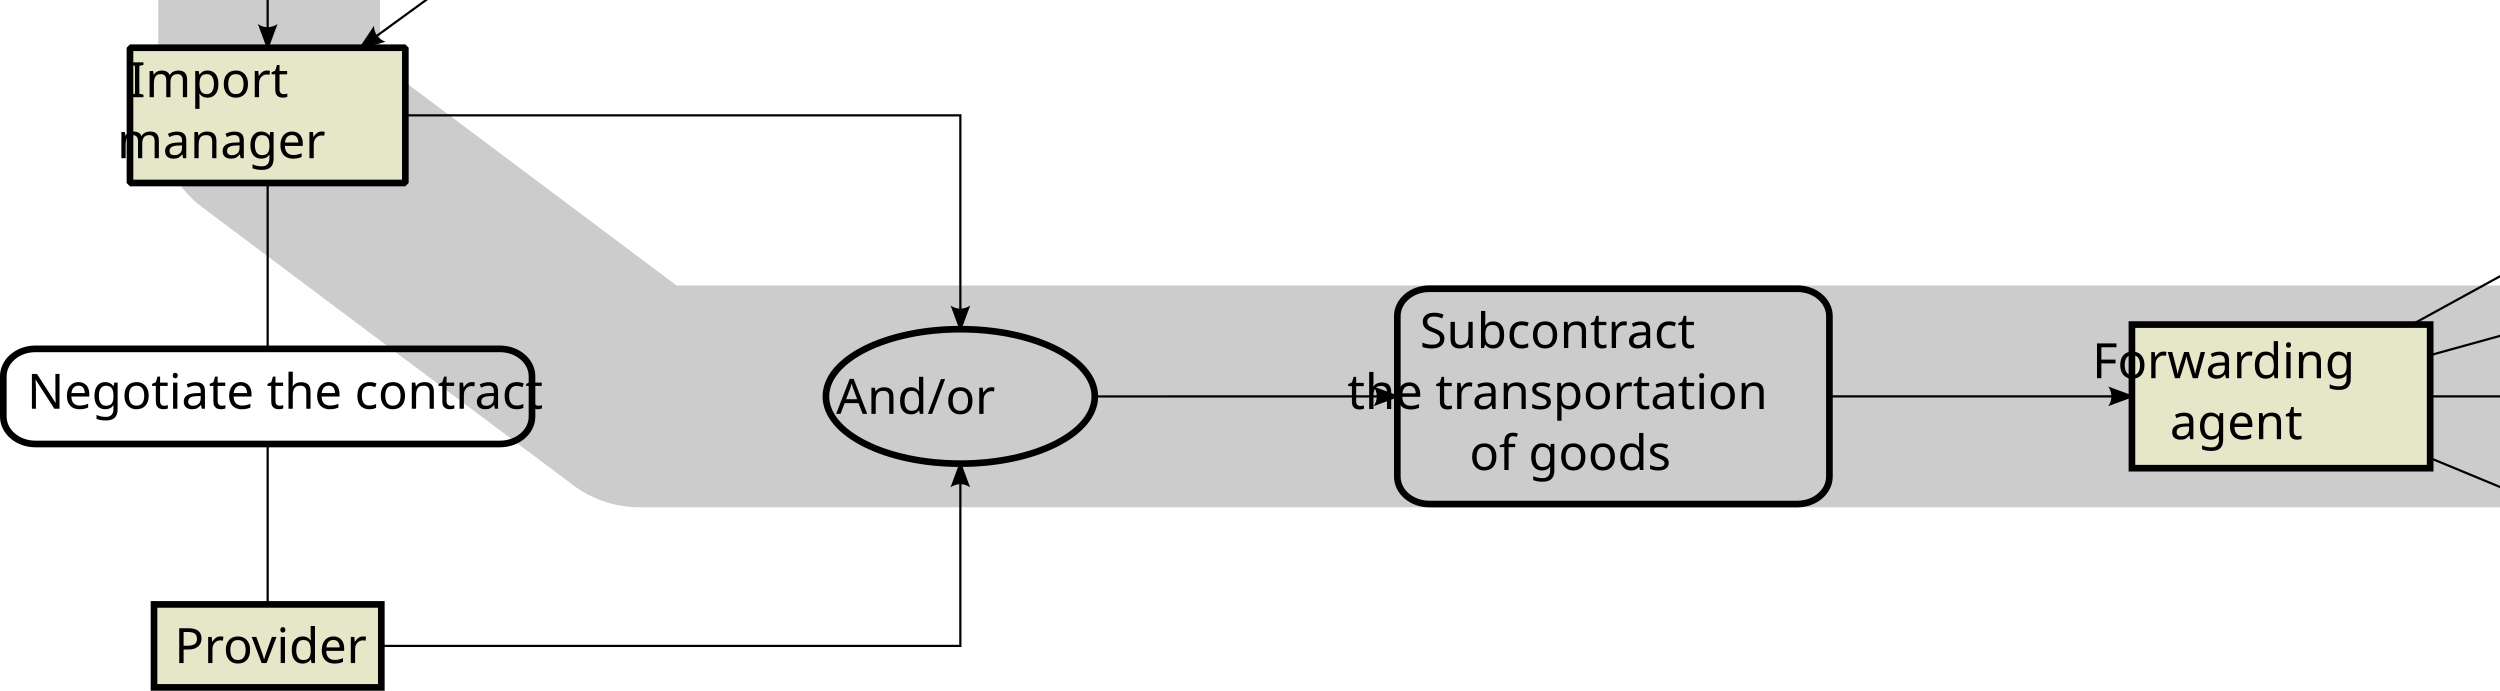
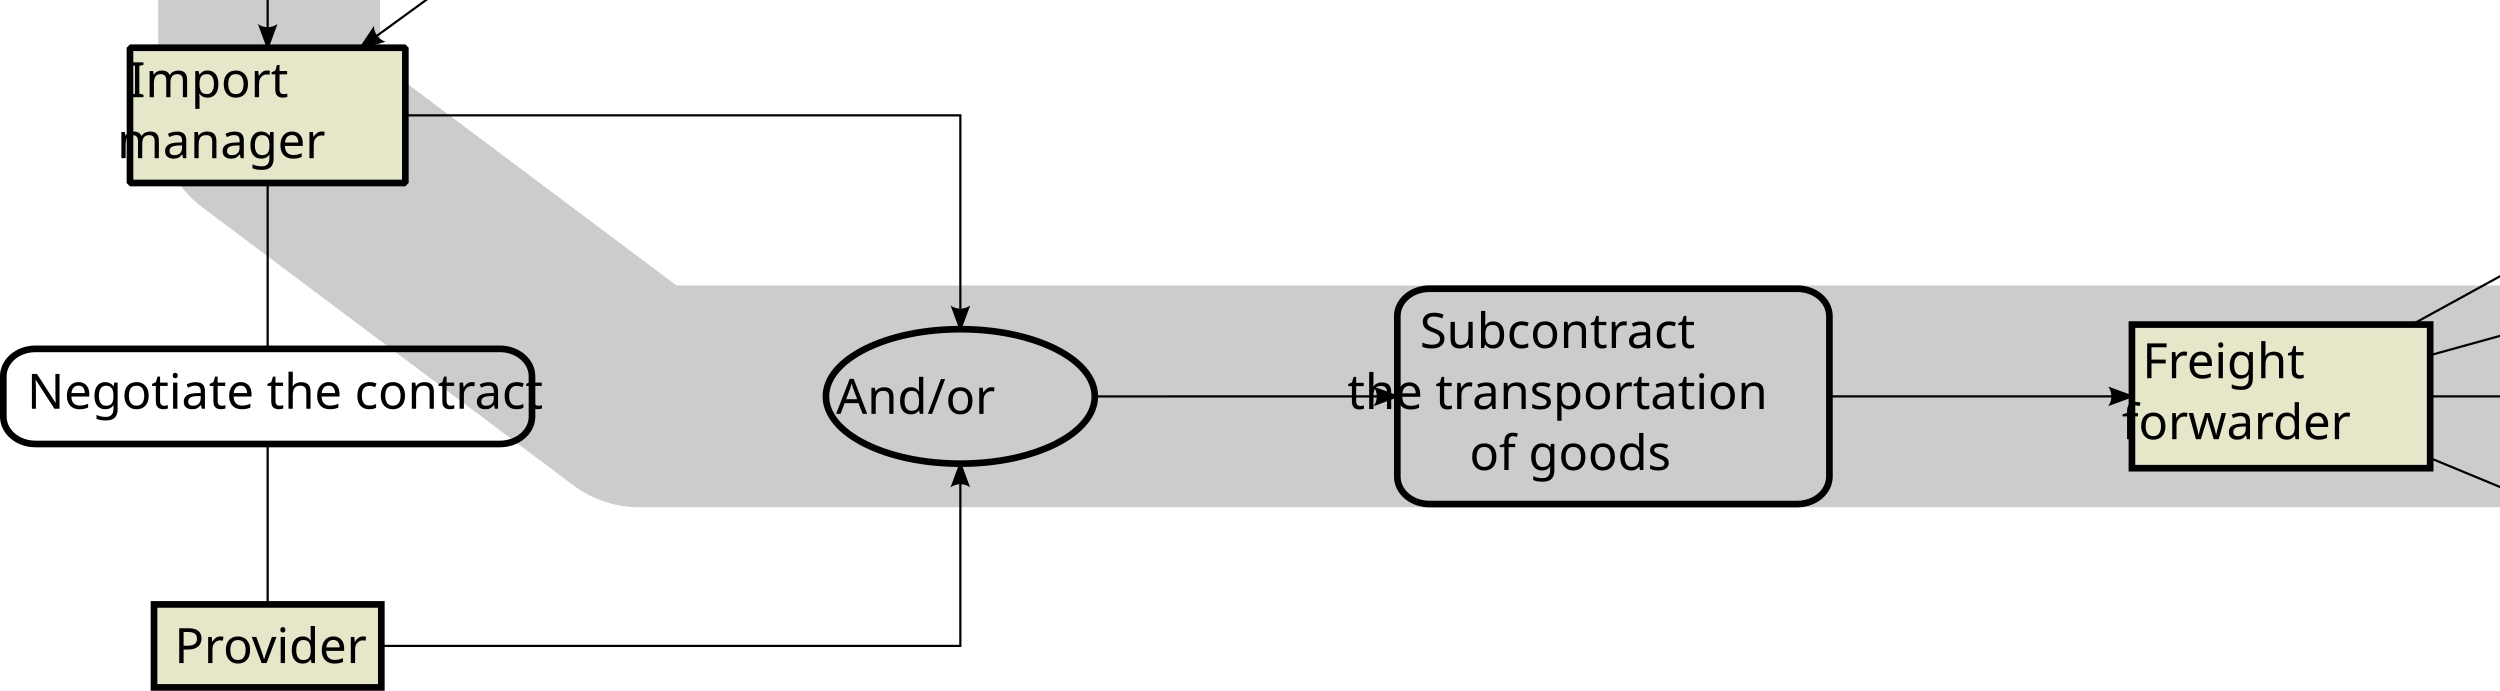
<svg xmlns="http://www.w3.org/2000/svg" width="1127.04" height="311.4" id="svg3654" version="1.1">
  <defs id="defs3656">
    <marker orient="auto" refY="0" refX="0" id="Arrow2Send" style="overflow:visible">
      <path id="path5340" style="fill-rule:evenodd;stroke-width:0.625;stroke-linejoin:round" d="M 8.719,4.034 -2.207,0.016 8.719,-4.002 c -1.745,2.372 -1.735,5.617 -6e-7,8.035 z" transform="matrix(-0.3,0,0,-0.3,0.69,0)" />
    </marker>
    <marker style="overflow:visible" id="Arrow2Sendd" refX="0" refY="0" orient="auto">
      <path transform="matrix(-0.3,0,0,-0.3,0.69,0)" d="M 8.719,4.034 -2.207,0.016 8.719,-4.002 c -1.745,2.372 -1.735,5.617 -6e-7,8.035 z" style="fill:#cccccc;fill-rule:evenodd;stroke:#cccccc;stroke-width:0.625;stroke-linejoin:round" id="path5667" />
    </marker>
    <marker style="overflow:visible" id="marker3295" refX="0" refY="0" orient="auto">
      <path transform="matrix(-1.1,0,0,-1.1,-1.1,0)" d="M 8.719,4.034 -2.207,0.016 8.719,-4.002 c -1.745,2.372 -1.735,5.617 -6e-7,8.035 z" style="fill-rule:evenodd;stroke-width:0.625;stroke-linejoin:round" id="path3297" />
    </marker>
    <marker style="overflow:visible" id="marker3288" refX="0" refY="0" orient="auto">
      <path transform="matrix(-1.1,0,0,-1.1,-1.1,0)" d="M 8.719,4.034 -2.207,0.016 8.719,-4.002 c -1.745,2.372 -1.735,5.617 -6e-7,8.035 z" style="fill-rule:evenodd;stroke-width:0.625;stroke-linejoin:round" id="path3290" />
    </marker>
    <marker style="overflow:visible" id="marker3292" refX="0" refY="0" orient="auto">
      <path transform="matrix(-1.1,0,0,-1.1,-1.1,0)" d="M 8.719,4.034 -2.207,0.016 8.719,-4.002 c -1.745,2.372 -1.735,5.617 -6e-7,8.035 z" style="fill-rule:evenodd;stroke-width:0.625;stroke-linejoin:round" id="path3294" />
    </marker>
    <marker style="overflow:visible" id="marker3296" refX="0" refY="0" orient="auto">
      <path transform="matrix(-1.1,0,0,-1.1,-1.1,0)" d="M 8.719,4.034 -2.207,0.016 8.719,-4.002 c -1.745,2.372 -1.735,5.617 -6e-7,8.035 z" style="fill-rule:evenodd;stroke-width:0.625;stroke-linejoin:round" id="path3298" />
    </marker>
    <marker style="overflow:visible" id="marker3300" refX="0" refY="0" orient="auto">
      <path transform="matrix(-1.1,0,0,-1.1,-1.1,0)" d="M 8.719,4.034 -2.207,0.016 8.719,-4.002 c -1.745,2.372 -1.735,5.617 -6e-7,8.035 z" style="fill-rule:evenodd;stroke-width:0.625;stroke-linejoin:round" id="path3302" />
    </marker>
    <marker style="overflow:visible" id="marker3304" refX="0" refY="0" orient="auto">
      <path transform="matrix(-1.1,0,0,-1.1,-1.1,0)" d="M 8.719,4.034 -2.207,0.016 8.719,-4.002 c -1.745,2.372 -1.735,5.617 -6e-7,8.035 z" style="fill-rule:evenodd;stroke-width:0.625;stroke-linejoin:round" id="path3306" />
    </marker>
    <marker style="overflow:visible" id="marker3308" refX="0" refY="0" orient="auto">
      <path transform="matrix(-1.1,0,0,-1.1,-1.1,0)" d="M 8.719,4.034 -2.207,0.016 8.719,-4.002 c -1.745,2.372 -1.735,5.617 -6e-7,8.035 z" style="fill-rule:evenodd;stroke-width:0.625;stroke-linejoin:round" id="path3310" />
    </marker>
    <marker style="overflow:visible" id="marker3312" refX="0" refY="0" orient="auto">
      <path transform="matrix(-1.1,0,0,-1.1,-1.1,0)" d="M 8.719,4.034 -2.207,0.016 8.719,-4.002 c -1.745,2.372 -1.735,5.617 -6e-7,8.035 z" style="fill-rule:evenodd;stroke-width:0.625;stroke-linejoin:round" id="path3314" />
    </marker>
    <marker style="overflow:visible" id="marker3316" refX="0" refY="0" orient="auto">
      <path transform="matrix(-1.1,0,0,-1.1,-1.1,0)" d="M 8.719,4.034 -2.207,0.016 8.719,-4.002 c -1.745,2.372 -1.735,5.617 -6e-7,8.035 z" style="fill-rule:evenodd;stroke-width:0.625;stroke-linejoin:round" id="path3318" />
    </marker>
    <marker style="overflow:visible" id="marker3320" refX="0" refY="0" orient="auto">
      <path transform="matrix(-1.1,0,0,-1.1,-1.1,0)" d="M 8.719,4.034 -2.207,0.016 8.719,-4.002 c -1.745,2.372 -1.735,5.617 -6e-7,8.035 z" style="fill-rule:evenodd;stroke-width:0.625;stroke-linejoin:round" id="path3322" />
    </marker>
    <marker style="overflow:visible" id="marker3324" refX="0" refY="0" orient="auto">
      <path transform="matrix(-1.1,0,0,-1.1,-1.1,0)" d="M 8.719,4.034 -2.207,0.016 8.719,-4.002 c -1.745,2.372 -1.735,5.617 -6e-7,8.035 z" style="fill-rule:evenodd;stroke-width:0.625;stroke-linejoin:round" id="path3326" />
    </marker>
    <marker style="overflow:visible" id="marker3328" refX="0" refY="0" orient="auto">
      <path transform="matrix(-1.1,0,0,-1.1,-1.1,0)" d="M 8.719,4.034 -2.207,0.016 8.719,-4.002 c -1.745,2.372 -1.735,5.617 -6e-7,8.035 z" style="fill-rule:evenodd;stroke-width:0.625;stroke-linejoin:round" id="path3330" />
    </marker>
    <marker style="overflow:visible" id="marker3332" refX="0" refY="0" orient="auto">
      <path transform="matrix(-1.1,0,0,-1.1,-1.1,0)" d="M 8.719,4.034 -2.207,0.016 8.719,-4.002 c -1.745,2.372 -1.735,5.617 -6e-7,8.035 z" style="fill-rule:evenodd;stroke-width:0.625;stroke-linejoin:round" id="path3334" />
    </marker>
    <marker style="overflow:visible" id="marker3336" refX="0" refY="0" orient="auto">
      <path transform="matrix(-1.1,0,0,-1.1,-1.1,0)" d="M 8.719,4.034 -2.207,0.016 8.719,-4.002 c -1.745,2.372 -1.735,5.617 -6e-7,8.035 z" style="fill-rule:evenodd;stroke-width:0.625;stroke-linejoin:round" id="path3338" />
    </marker>
    <marker style="overflow:visible" id="marker3340" refX="0" refY="0" orient="auto">
      <path transform="matrix(-1.1,0,0,-1.1,-1.1,0)" d="M 8.719,4.034 -2.207,0.016 8.719,-4.002 c -1.745,2.372 -1.735,5.617 -6e-7,8.035 z" style="fill-rule:evenodd;stroke-width:0.625;stroke-linejoin:round" id="path3342" />
    </marker>
    <marker style="overflow:visible" id="marker3344" refX="0" refY="0" orient="auto">
      <path transform="matrix(-1.1,0,0,-1.1,-1.1,0)" d="M 8.719,4.034 -2.207,0.016 8.719,-4.002 c -1.745,2.372 -1.735,5.617 -6e-7,8.035 z" style="fill-rule:evenodd;stroke-width:0.625;stroke-linejoin:round" id="path3346" />
    </marker>
    <marker style="overflow:visible" id="marker3348" refX="0" refY="0" orient="auto">
      <path transform="matrix(-1.1,0,0,-1.1,-1.1,0)" d="M 8.719,4.034 -2.207,0.016 8.719,-4.002 c -1.745,2.372 -1.735,5.617 -6e-7,8.035 z" style="fill-rule:evenodd;stroke-width:0.625;stroke-linejoin:round" id="path3350" />
    </marker>
    <marker style="overflow:visible" id="marker3352" refX="0" refY="0" orient="auto">
      <path transform="matrix(-1.1,0,0,-1.1,-1.1,0)" d="M 8.719,4.034 -2.207,0.016 8.719,-4.002 c -1.745,2.372 -1.735,5.617 -6e-7,8.035 z" style="fill-rule:evenodd;stroke-width:0.625;stroke-linejoin:round" id="path3354" />
    </marker>
    <marker style="overflow:visible" id="marker3356" refX="0" refY="0" orient="auto">
      <path transform="matrix(-1.1,0,0,-1.1,-1.1,0)" d="M 8.719,4.034 -2.207,0.016 8.719,-4.002 c -1.745,2.372 -1.735,5.617 -6e-7,8.035 z" style="fill-rule:evenodd;stroke-width:0.625;stroke-linejoin:round" id="path3358" />
    </marker>
    <marker style="overflow:visible" id="marker3360" refX="0" refY="0" orient="auto">
      <path transform="matrix(-1.1,0,0,-1.1,-1.1,0)" d="M 8.719,4.034 -2.207,0.016 8.719,-4.002 c -1.745,2.372 -1.735,5.617 -6e-7,8.035 z" style="fill-rule:evenodd;stroke-width:0.625;stroke-linejoin:round" id="path3362" />
    </marker>
    <marker style="overflow:visible" id="marker3364" refX="0" refY="0" orient="auto">
      <path transform="matrix(-1.1,0,0,-1.1,-1.1,0)" d="M 8.719,4.034 -2.207,0.016 8.719,-4.002 c -1.745,2.372 -1.735,5.617 -6e-7,8.035 z" style="fill-rule:evenodd;stroke-width:0.625;stroke-linejoin:round" id="path3366" />
    </marker>
    <marker style="overflow:visible" id="marker3368" refX="0" refY="0" orient="auto">
      <path transform="matrix(-1.1,0,0,-1.1,-1.1,0)" d="M 8.719,4.034 -2.207,0.016 8.719,-4.002 c -1.745,2.372 -1.735,5.617 -6e-7,8.035 z" style="fill-rule:evenodd;stroke-width:0.625;stroke-linejoin:round" id="path3370" />
    </marker>
    <marker style="overflow:visible" id="marker3372" refX="0" refY="0" orient="auto">
      <path transform="matrix(-1.1,0,0,-1.1,-1.1,0)" d="M 8.719,4.034 -2.207,0.016 8.719,-4.002 c -1.745,2.372 -1.735,5.617 -6e-7,8.035 z" style="fill-rule:evenodd;stroke-width:0.625;stroke-linejoin:round" id="path3374" />
    </marker>
    <marker style="overflow:visible" id="marker3376" refX="0" refY="0" orient="auto">
      <path transform="matrix(-1.1,0,0,-1.1,-1.1,0)" d="M 8.719,4.034 -2.207,0.016 8.719,-4.002 c -1.745,2.372 -1.735,5.617 -6e-7,8.035 z" style="fill-rule:evenodd;stroke-width:0.625;stroke-linejoin:round" id="path3378" />
    </marker>
    <marker style="overflow:visible" id="marker3380" refX="0" refY="0" orient="auto">
      <path transform="matrix(-1.1,0,0,-1.1,-1.1,0)" d="M 8.719,4.034 -2.207,0.016 8.719,-4.002 c -1.745,2.372 -1.735,5.617 -6e-7,8.035 z" style="fill-rule:evenodd;stroke-width:0.625;stroke-linejoin:round" id="path3382" />
    </marker>
    <marker style="overflow:visible" id="marker3384" refX="0" refY="0" orient="auto">
      <path transform="matrix(-1.1,0,0,-1.1,-1.1,0)" d="M 8.719,4.034 -2.207,0.016 8.719,-4.002 c -1.745,2.372 -1.735,5.617 -6e-7,8.035 z" style="fill-rule:evenodd;stroke-width:0.625;stroke-linejoin:round" id="path3386" />
    </marker>
    <marker style="overflow:visible" id="marker3388" refX="0" refY="0" orient="auto">
      <path transform="matrix(-1.1,0,0,-1.1,-1.1,0)" d="M 8.719,4.034 -2.207,0.016 8.719,-4.002 c -1.745,2.372 -1.735,5.617 -6e-7,8.035 z" style="fill-rule:evenodd;stroke-width:0.625;stroke-linejoin:round" id="path3390" />
    </marker>
    <marker style="overflow:visible" id="marker3392" refX="0" refY="0" orient="auto">
      <path transform="matrix(-1.1,0,0,-1.1,-1.1,0)" d="M 8.719,4.034 -2.207,0.016 8.719,-4.002 c -1.745,2.372 -1.735,5.617 -6e-7,8.035 z" style="fill-rule:evenodd;stroke-width:0.625;stroke-linejoin:round" id="path3394" />
    </marker>
    <marker style="overflow:visible" id="marker3396" refX="0" refY="0" orient="auto">
      <path transform="matrix(-1.1,0,0,-1.1,-1.1,0)" d="M 8.719,4.034 -2.207,0.016 8.719,-4.002 c -1.745,2.372 -1.735,5.617 -6e-7,8.035 z" style="fill-rule:evenodd;stroke-width:0.625;stroke-linejoin:round" id="path3398" />
    </marker>
    <marker style="overflow:visible" id="marker3400" refX="0" refY="0" orient="auto">
      <path transform="matrix(-1.1,0,0,-1.1,-1.1,0)" d="M 8.719,4.034 -2.207,0.016 8.719,-4.002 c -1.745,2.372 -1.735,5.617 -6e-7,8.035 z" style="fill-rule:evenodd;stroke-width:0.625;stroke-linejoin:round" id="path3402" />
    </marker>
    <marker style="overflow:visible" id="marker3404" refX="0" refY="0" orient="auto">
      <path transform="matrix(-1.1,0,0,-1.1,-1.1,0)" d="M 8.719,4.034 -2.207,0.016 8.719,-4.002 c -1.745,2.372 -1.735,5.617 -6e-7,8.035 z" style="fill-rule:evenodd;stroke-width:0.625;stroke-linejoin:round" id="path3406" />
    </marker>
    <marker style="overflow:visible" id="marker3408" refX="0" refY="0" orient="auto">
      <path transform="matrix(-1.1,0,0,-1.1,-1.1,0)" d="M 8.719,4.034 -2.207,0.016 8.719,-4.002 c -1.745,2.372 -1.735,5.617 -6e-7,8.035 z" style="fill-rule:evenodd;stroke-width:0.625;stroke-linejoin:round" id="path3410" />
    </marker>
    <marker style="overflow:visible" id="marker3412" refX="0" refY="0" orient="auto">
      <path transform="matrix(-1.1,0,0,-1.1,-1.1,0)" d="M 8.719,4.034 -2.207,0.016 8.719,-4.002 c -1.745,2.372 -1.735,5.617 -6e-7,8.035 z" style="fill-rule:evenodd;stroke-width:0.625;stroke-linejoin:round" id="path3414" />
    </marker>
    <marker style="overflow:visible" id="marker3416" refX="0" refY="0" orient="auto">
      <path transform="matrix(-1.1,0,0,-1.1,-1.1,0)" d="M 8.719,4.034 -2.207,0.016 8.719,-4.002 c -1.745,2.372 -1.735,5.617 -6e-7,8.035 z" style="fill-rule:evenodd;stroke-width:0.625;stroke-linejoin:round" id="path3418" />
    </marker>
    <marker style="overflow:visible" id="marker3420" refX="0" refY="0" orient="auto">
      <path transform="matrix(-1.1,0,0,-1.1,-1.1,0)" d="M 8.719,4.034 -2.207,0.016 8.719,-4.002 c -1.745,2.372 -1.735,5.617 -6e-7,8.035 z" style="fill-rule:evenodd;stroke-width:0.625;stroke-linejoin:round" id="path3422" />
    </marker>
  </defs>
  <g id="layer1" transform="translate(204.6834,-652.319)">
    <path id="path5040" d="m -83.352,338.989 0,366.893 167,125.131 1080,0 157,-125.131 0,-369.143 -157,-122.775 -958.293,0" style="fill:none;stroke:#cccccc;stroke-width:100;stroke-linecap:round;stroke-linejoin:round;stroke-miterlimit:4;stroke-opacity:1;stroke-dasharray:none;marker-end:url(#Arrow2Sendd)" />
    <a style="stroke:#000000;stroke-width:2;stroke-linecap:round;stroke-linejoin:miter;stroke-miterlimit:4;stroke-opacity:1;stroke-dasharray:none" transform="translate(7.014722,518.6632)" id="a3050">
      </a>
    <g transform="translate(232.9853,47.13131)" id="g4409">
      <rect style="fill:#e6e6c8;fill-opacity:1;stroke:#000000;stroke-width:3;stroke-miterlimit:3.871;stroke-opacity:1;stroke-dasharray:none" id="rect2996" width="134.451" height="64.751" x="523.437" y="751.508" />
      <text xml:space="preserve" style="font-size:22px;font-style:normal;font-weight:normal;text-align:center;line-height:125%;letter-spacing:0px;word-spacing:0px;text-anchor:middle;fill:#000000;fill-opacity:1;stroke:none;font-family:sans-serif;" x="590.501" y="775.692" id="text3975">
-         <tspan x="590.501" y="775.692" id="tspan3979">Forwarding</tspan>
-         <tspan x="590.501" y="803.192" id="tspan3390">agent</tspan>
+         <tspan x="590.501" y="775.692" id="tspan3979">Freight</tspan>
+         <tspan x="590.501" y="803.192" id="tspan3390">forwarder</tspan>
      </text>
    </g>
    <g transform="translate(-284.1208,444.0004)" id="g3848">
      <rect style="fill:#e6e6c8;fill-opacity:1;stroke:#000000;stroke-width:3;stroke-miterlimit:3.871;stroke-opacity:1;stroke-dasharray:none" id="rect3000" width="102.473" height="37.419" x="148.865" y="480.796" />
      <text xml:space="preserve" style="font-size:22px;font-style:normal;font-weight:normal;line-height:125%;letter-spacing:0px;word-spacing:0px;fill:#000000;fill-opacity:1;stroke:none;font-family:sans-serif;" x="158.099" y="507.251" id="text3844">
        <tspan id="tspan3846" x="158.099" y="507.251">Provider</tspan>
      </text>
    </g>
    <g transform="translate(137.4825,481.4982)" id="g4111">
      <rect style="fill:#e6e6c8;fill-opacity:1;stroke:#000000;stroke-width:3;stroke-linecap:butt;stroke-linejoin:bevel;stroke-miterlimit:3.871;stroke-opacity:1;stroke-dasharray:none;stroke-dashoffset:0" id="rect3156" width="104.688" height="48.438" x="1435.06" y="447.415" />
      <text xml:space="preserve" style="font-size:22px;font-style:normal;font-variant:normal;font-weight:normal;font-stretch:normal;text-align:center;line-height:125%;letter-spacing:0px;word-spacing:0px;writing-mode:lr-tb;text-anchor:middle;fill:#000000;fill-opacity:1;stroke:none;font-family:sans-serif;;-inkscape-font-specification:Sans" x="1487.28" y="479.508" id="text3152">
        <tspan id="tspan3154" x="1487.28" y="479.508">Customs</tspan>
      </text>
    </g>
    <g transform="translate(325.2475,439.6904)" id="g3902">
      <rect style="fill:#e6e6c8;fill-opacity:1;stroke:#000000;stroke-width:3;stroke-linecap:butt;stroke-linejoin:bevel;stroke-miterlimit:3.871;stroke-opacity:1;stroke-dasharray:none;stroke-dashoffset:0" id="rect3888" width="124.139" height="60.983" x="-471.336" y="234.139" />
      <text xml:space="preserve" style="font-size:22px;font-style:normal;font-variant:normal;font-weight:normal;font-stretch:normal;text-align:center;line-height:125%;letter-spacing:0px;word-spacing:0px;writing-mode:lr-tb;text-anchor:middle;fill:#000000;fill-opacity:1;stroke:none;font-family:sans-serif;;-inkscape-font-specification:Sans" x="-410.132" y="256.439" id="text3890">
        <tspan id="tspan4609" x="-410.132" y="256.439">Import</tspan>
        <tspan id="tspan3350" x="-410.132" y="283.939">manager</tspan>
      </text>
    </g>
    <g transform="translate(4.443326,307.1347)" id="g3122">
      <rect style="fill:none;stroke:#000000;stroke-width:3;stroke-linecap:butt;stroke-linejoin:bevel;stroke-miterlimit:3.871;stroke-opacity:1;stroke-dasharray:none;stroke-dashoffset:0" id="rect3112" width="194.793" height="97.071" x="420.806" y="475.344" rx="14.448" ry="12.363" />
      <text xml:space="preserve" style="font-size:22px;font-style:normal;font-variant:normal;font-weight:normal;font-stretch:normal;text-align:center;line-height:125%;letter-spacing:0px;word-spacing:0px;writing-mode:lr-tb;text-anchor:middle;fill:#000000;fill-opacity:1;stroke:none;font-family:sans-serif;;-inkscape-font-specification:Sans" x="518.772" y="502.073" id="text3114">
        <tspan id="tspan3388" x="518.772" y="502.073">Subcontract</tspan>
        <tspan id="tspan3386" x="518.772" y="529.573">the transportation</tspan>
        <tspan x="518.772" y="557.073" id="tspan4313">of goods</tspan>
      </text>
    </g>
    <g transform="translate(1053.237,214.4182)" id="g3167">
      <rect style="fill:#e6e6c8;fill-opacity:1;stroke:#000000;stroke-width:3;stroke-linecap:butt;stroke-linejoin:bevel;stroke-miterlimit:3.871;stroke-opacity:1;stroke-dasharray:none;stroke-dashoffset:0" id="rect3129" width="123.239" height="44.447" x="188.974" y="157.585" rx="0" ry="0" />
      <text xml:space="preserve" style="font-size:22px;font-style:normal;font-variant:normal;font-weight:normal;font-stretch:normal;text-align:center;line-height:125%;letter-spacing:0px;word-spacing:0px;writing-mode:lr-tb;text-anchor:middle;fill:#000000;fill-opacity:1;stroke:none;font-family:sans-serif;;-inkscape-font-specification:Sans" x="249.959" y="185.631" id="text3131">
        <tspan id="tspan3133" x="249.959" y="185.631">Shipowner</tspan>
      </text>
    </g>
    <g transform="translate(586.9321,441.791)" id="g3421">
      <rect style="fill:#e6e6c8;fill-opacity:1;stroke:#000000;stroke-width:3;stroke-linecap:butt;stroke-linejoin:bevel;stroke-miterlimit:3.871;stroke-opacity:1;stroke-dasharray:none;stroke-dashoffset:0" id="rect3234" width="155.968" height="70.307" x="633.547" y="-429.429" />
      <text xml:space="preserve" style="font-size:22px;font-style:normal;font-variant:normal;font-weight:normal;font-stretch:normal;text-align:center;line-height:125%;letter-spacing:0px;word-spacing:0px;writing-mode:lr-tb;text-anchor:middle;fill:#000000;fill-opacity:1;stroke:none;font-family:sans-serif;;-inkscape-font-specification:Sans" x="711.59" y="-402.337" id="text3135">
        <tspan id="tspan3415" x="711.59" y="-402.337">Terminal</tspan>
        <tspan id="tspan3506" x="711.59" y="-374.837">operators</tspan>
      </text>
    </g>
    <g transform="translate(338.918,-210.0866)" id="g3276">
      <rect style="fill:#e6e6c8;fill-opacity:1;stroke:#000000;stroke-width:3;stroke-linecap:butt;stroke-linejoin:bevel;stroke-miterlimit:3.871;stroke-opacity:1;stroke-dasharray:none;stroke-dashoffset:0" id="rect3274" width="226.294" height="78.569" x="1136.456" y="371.862" />
      <text xml:space="preserve" style="font-size:22px;font-style:normal;font-variant:normal;font-weight:normal;font-stretch:normal;text-align:center;line-height:125%;letter-spacing:0px;word-spacing:0px;writing-mode:lr-tb;text-anchor:middle;fill:#000000;fill-opacity:1;stroke:none;font-family:sans-serif;;-inkscape-font-specification:Sans" x="1249.217" y="405.141" id="text3139">
        <tspan id="tspan3285" x="1249.217" y="405.141">Person in charge</tspan>
        <tspan id="tspan3495" x="1249.217" y="432.641">of thterminal</tspan>
      </text>
    </g>
    <g transform="translate(326.5503,280.5968)" id="g3190">
      <rect style="fill:#e6e6c8;fill-opacity:1;stroke:#000000;stroke-width:3;stroke-linecap:butt;stroke-linejoin:bevel;stroke-miterlimit:3.871;stroke-opacity:1;stroke-dasharray:none;stroke-dashoffset:0" id="rect3281" width="172.736" height="70.711" x="-181.524" y="34.306" />
      <text xml:space="preserve" style="font-size:22px;font-style:normal;font-variant:normal;font-weight:normal;font-stretch:normal;text-align:center;line-height:125%;letter-spacing:0px;word-spacing:0px;writing-mode:lr-tb;text-anchor:middle;fill:#000000;fill-opacity:1;stroke:none;font-family:sans-serif;;-inkscape-font-specification:Sans" x="-95.538" y="61.599" id="text3172">
        <tspan id="tspan3184" x="-95.538" y="61.599">Logistics</tspan>
        <tspan id="tspan3332" x="-95.538" y="89.099">provider</tspan>
      </text>
    </g>
    <g transform="translate(375.6289,337.5217)" id="g3217">
      <rect style="fill:#e6e6c8;fill-opacity:1;stroke:#000000;stroke-width:3;stroke-miterlimit:3.871;stroke-opacity:1;stroke-dasharray:none" id="rect2982" width="251.393" height="76.523" x="-585.345" y="-162.379" />
      <text xml:space="preserve" style="font-size:22px;font-style:normal;font-variant:normal;font-weight:normal;font-stretch:normal;text-align:center;line-height:125%;letter-spacing:0px;word-spacing:0px;writing-mode:lr-tb;text-anchor:middle;fill:#000000;fill-opacity:1;stroke:none;font-family:sans-serif;;-inkscape-font-specification:Sans" x="-460.497" y="-133.067" id="text3795">
        <tspan id="tspan3797" x="-457.446" y="-133.067" style="font-size:22px;font-style:normal;font-variant:normal;font-weight:normal;font-stretch:normal;text-align:center;line-height:125%;writing-mode:lr-tb;text-anchor:middle;font-family:sans-serif;;-inkscape-font-specification:Sans">Person in charge of the </tspan>
        <tspan id="tspan7113" x="-460.497" y="-105.567" style="font-size:22px;font-style:normal;font-variant:normal;font-weight:normal;font-stretch:normal;text-align:center;line-height:125%;writing-mode:lr-tb;text-anchor:middle;font-family:sans-serif;;-inkscape-font-specification:Sans">shop or the factory</tspan>
      </text>
    </g>
    <g transform="translate(415.4728,431.1873)" id="g4112">
      <rect style="fill:none;stroke:#000000;stroke-width:3;stroke-linecap:round;stroke-linejoin:miter;stroke-miterlimit:3.871;stroke-opacity:1;stroke-dasharray:none" id="rect3903" width="238.34" height="42.876" x="-618.662" y="378.407" rx="14.448" ry="12.363" />
      <text xml:space="preserve" style="font-size:22px;font-style:normal;font-weight:normal;line-height:125%;letter-spacing:0px;word-spacing:0px;fill:#000000;fill-opacity:1;stroke:none;font-family:sans-serif;" x="-607.913" y="405.404" id="text3893">
        <tspan id="tspan3245" x="-607.913" y="405.404">Negotiate the contract</tspan>
      </text>
    </g>
    <g transform="translate(201.658,324.011)" id="g4130">
      <rect style="fill:#e6e6c8;fill-opacity:1;stroke:#000000;stroke-width:3;stroke-linecap:butt;stroke-linejoin:bevel;stroke-miterlimit:3.871;stroke-opacity:1;stroke-dasharray:none;stroke-dashoffset:0" id="rect3256" width="107.503" height="43.447" x="1127.699" y="607.398" />
      <text xml:space="preserve" style="font-size:22px;font-style:normal;font-variant:normal;font-weight:normal;font-stretch:normal;text-align:center;line-height:125%;letter-spacing:0px;word-spacing:0px;writing-mode:lr-tb;text-anchor:middle;fill:#000000;fill-opacity:1;stroke:none;font-family:sans-serif;;-inkscape-font-specification:Sans" x="1180.849" y="636.866" id="text3252">
        <tspan id="tspan3254" x="1180.849" y="636.866">Insurers</tspan>
      </text>
    </g>
    <path id="path3172" d="m -84.019,734.812 0,74.782" style="fill:none;stroke:#000000;stroke-width:1px;stroke-linecap:butt;stroke-linejoin:miter;stroke-opacity:1" />
    <path id="path3174" d="m -84.019,852.47 -10e-7,72.326" style="fill:none;stroke:#000000;stroke-width:1px;stroke-linecap:butt;stroke-linejoin:miter;stroke-opacity:1" />
    <g transform="translate(-213.4656,417.9954)" id="g4137">
      <rect style="fill:none;stroke:#000000;stroke-width:3;stroke-miterlimit:3.871;stroke-opacity:1;stroke-dasharray:none" id="rect3215" width="268.643" height="65.286" x="1197.934" y="380.376" rx="14.448" ry="12.363" />
      <text xml:space="preserve" style="font-size:22px;font-style:normal;font-variant:normal;font-weight:normal;font-stretch:normal;text-align:center;line-height:125%;letter-spacing:0px;word-spacing:0px;writing-mode:lr-tb;text-anchor:middle;fill:#000000;fill-opacity:1;stroke:none;font-family:sans-serif;;-inkscape-font-specification:Sans" x="1331.61" y="407.149" id="text4129">
        <tspan x="1331.61" y="407.149" id="tspan4135">Transfers management of</tspan>
        <tspan id="tspan3399" x="1331.61" y="434.649">customs documents</tspan>
      </text>
    </g>
    <g transform="translate(101.5431,533.4257)" id="g4152">
      <rect style="fill:#e6e6c8;fill-opacity:1;stroke:#000000;stroke-width:3;stroke-linecap:butt;stroke-linejoin:bevel;stroke-miterlimit:3.871;stroke-opacity:1;stroke-dasharray:none;stroke-dashoffset:1.5" id="rect4150" width="117.986" height="64.448" x="1222.572" y="265.383" rx="0" ry="0" />
      <text xml:space="preserve" style="font-size:22px;font-style:normal;font-variant:normal;font-weight:normal;font-stretch:normal;text-align:center;line-height:125%;letter-spacing:0px;word-spacing:0px;writing-mode:lr-tb;text-anchor:middle;fill:#000000;fill-opacity:1;stroke:none;font-family:sans-serif;;-inkscape-font-specification:Sans" x="1281.441" y="291.736" id="text4144">
        <tspan x="1281.441" y="291.736" id="tspan4148">Customs</tspan>
        <tspan id="tspan3403" x="1281.441" y="319.236">broker</tspan>
      </text>
    </g>
    <path id="path4158" d="m 890.873,831.015 93.594,0" style="fill:none;stroke:#000000;stroke-width:1px;stroke-linecap:butt;stroke-linejoin:miter;stroke-opacity:1;marker-end:url(#marker3295)" />
    <path id="path4160" d="m 1253.111,831.023 71.004,0.005" style="fill:none;stroke:#000000;stroke-width:1px;stroke-linecap:butt;stroke-linejoin:miter;stroke-opacity:1;marker-end:url(#marker3295)" />
    <g transform="translate(590.0213,-125.2945)" id="g3210">
      <rect style="fill:none;stroke:#000000;stroke-width:3;stroke-linecap:butt;stroke-linejoin:bevel;stroke-miterlimit:3.871;stroke-opacity:1;stroke-dasharray:none;stroke-dashoffset:1.5" id="rect3200" width="197" height="120.957" x="615.309" y="632.436" rx="14.448" ry="12.363" />
      <text xml:space="preserve" style="font-size:22px;font-style:normal;font-variant:normal;font-weight:normal;font-stretch:normal;text-align:center;line-height:125%;letter-spacing:0px;word-spacing:0px;writing-mode:lr-tb;text-anchor:middle;fill:#000000;fill-opacity:1;stroke:none;font-family:sans-serif;;-inkscape-font-specification:Sans" x="713.776" y="657.487" id="text3202">
        <tspan id="tspan3299" x="713.776" y="657.487">Subcontracts the</tspan>
        <tspan id="tspan3449" x="713.776" y="684.987">transportation of</tspan>
        <tspan id="tspan3451" x="713.776" y="712.487">goods from one</tspan>
        <tspan id="tspan3453" x="713.776" y="739.987">point to another</tspan>
      </text>
    </g>
    <path id="path3234" d="M 882.67,798.639 1206.652,620.925" style="fill:none;stroke:#000000;stroke-width:1px;stroke-linecap:butt;stroke-linejoin:miter;stroke-opacity:1;marker-end:url(#marker3295)" />
    <path id="path5241" d="m 1303.83,507.142 0,-90.692" style="fill:none;stroke:#000000;stroke-width:1px;stroke-linecap:butt;stroke-linejoin:miter;stroke-opacity:1;marker-end:url(#marker3295)" />
    <g transform="translate(125.1452,378.3993)" id="g6395">
      <path style="fill:none;stroke:#000000;stroke-width:3;stroke-linecap:butt;stroke-linejoin:bevel;stroke-miterlimit:3.871;stroke-opacity:1;stroke-dasharray:none;stroke-dashoffset:1.5" id="path6389" d="m 793.98,613.69 c 0,16.737 -27.136,30.305 -60.609,30.305 -33.474,0 -60.609,-13.568 -60.609,-30.305 0,-16.737 27.136,-30.305 60.609,-30.305 33.474,0 60.609,13.568 60.609,30.305 z" transform="translate(-630.2551,-161.0575)" />
      <text xml:space="preserve" style="font-size:22px;font-style:normal;font-variant:normal;font-weight:normal;font-stretch:normal;text-align:center;line-height:125%;letter-spacing:0px;word-spacing:0px;writing-mode:lr-tb;text-anchor:middle;fill:#000000;fill-opacity:1;stroke:none;font-family:sans-serif;;-inkscape-font-specification:Sans" x="102.992" y="460.507" id="text6391">
        <tspan id="tspan6393" x="102.992" y="460.507">And/or</tspan>
      </text>
    </g>
    <path id="path6400" d="m -21.95,704.321 250.211,0 0,96.407" style="fill:none;stroke:#000000;stroke-width:1px;stroke-linecap:butt;stroke-linejoin:miter;stroke-opacity:1;marker-end:url(#marker3295)" />
    <g transform="translate(366.3004,383.8461)" id="g4469">
      <rect style="fill:none;stroke:#000000;stroke-width:3;stroke-linecap:butt;stroke-linejoin:bevel;stroke-miterlimit:3.871;stroke-opacity:1;stroke-dasharray:none;stroke-dashoffset:1.5" id="rect7131" width="308.097" height="89.904" x="-604.368" y="44.361" rx="14.448" ry="12.363" />
      <text xml:space="preserve" style="font-size:22px;font-style:normal;font-variant:normal;font-weight:normal;font-stretch:normal;text-align:center;line-height:125%;letter-spacing:0px;word-spacing:0px;writing-mode:lr-tb;text-anchor:middle;fill:#000000;fill-opacity:1;stroke:none;font-family:sans-serif;;-inkscape-font-specification:Sans" x="-449.879" y="69.693" id="text7133">
        <tspan id="tspan3340" x="-449.879" y="69.693">Asks for the delivery of goods</tspan>
        <tspan id="tspan3344" x="-449.879" y="97.193">which are not in any</tspan>
        <tspan id="tspan3346" x="-449.879" y="124.693">warehouses</tspan>
      </text>
    </g>
    <path id="path7398" d="m -84.019,518.111 -2e-6,155.718" style="fill:none;stroke:#000000;stroke-width:1px;stroke-linecap:butt;stroke-linejoin:miter;stroke-opacity:1;marker-end:url(#marker3295);display:inline" />
    <g transform="translate(316.682,-455.9471)" id="g8517-6">
      <rect style="fill:none;stroke:#000000;stroke-width:3;stroke-linecap:butt;stroke-linejoin:bevel;stroke-miterlimit:3.871;stroke-opacity:1;stroke-dasharray:none;stroke-dashoffset:0" id="rect8511-4" width="113.137" height="50.508" x="115.541" y="499.688" rx="14.448" ry="12.363" />
      <text xml:space="preserve" style="font-size:22px;font-style:normal;font-variant:normal;font-weight:normal;font-stretch:normal;text-align:center;line-height:125%;letter-spacing:0px;word-spacing:0px;writing-mode:lr-tb;text-anchor:middle;fill:#000000;fill-opacity:1;stroke:none;font-family:sans-serif;;-inkscape-font-specification:Sans" x="172.158" y="532.687" id="text8513-7">
        <tspan id="tspan8515-2" x="172.158" y="532.687">delivers</tspan>
      </text>
    </g>
    <path id="path3230" d="m -84.019,251.666 0,176.542" style="fill:none;stroke:#000000;stroke-width:1px;stroke-linecap:butt;stroke-linejoin:miter;stroke-opacity:1;marker-end:url(#marker3295);display:inline" />
    <g transform="translate(617.7788,235.5297)" id="g3215">
      <rect style="fill:#e6e6c8;fill-opacity:1;stroke:#000000;stroke-width:3;stroke-linecap:butt;stroke-linejoin:bevel;stroke-miterlimit:3.871;stroke-opacity:1;stroke-dasharray:none;stroke-dashoffset:1.5" id="rect3213" width="144.25" height="64.347" x="796.578" y="123.666" />
      <text xml:space="preserve" style="font-size:22px;font-style:normal;font-variant:normal;font-weight:normal;font-stretch:normal;text-align:center;line-height:125%;letter-spacing:0px;word-spacing:0px;writing-mode:lr-tb;text-anchor:middle;fill:#000000;fill-opacity:1;stroke:none;font-family:sans-serif;;-inkscape-font-specification:Sans" x="868.37" y="147.649" id="text3206">
        <tspan x="868.37" y="147.649" id="tspan3211">Airline</tspan>
        <tspan id="tspan3438" x="868.37" y="175.149">company</tspan>
      </text>
    </g>
    <path id="path3222" d="m 1366.505,507.142 86.635,-83.599" style="fill:none;stroke:#000000;stroke-width:1px;stroke-linecap:butt;stroke-linejoin:miter;stroke-opacity:1;marker-end:url(#marker3295)" />
    <g transform="translate(495.2857,-51.44741)" id="g3259">
      <rect style="fill:none;stroke:#000000;stroke-width:3;stroke-linecap:butt;stroke-linejoin:bevel;stroke-miterlimit:3.871;stroke-opacity:1;stroke-dasharray:none;stroke-dashoffset:0" id="rect8511-7" width="247.654" height="97.764" x="-24.003" y="352.823" rx="14.448" ry="12.363" />
      <text xml:space="preserve" style="font-size:22px;font-style:normal;font-variant:normal;font-weight:normal;font-stretch:normal;text-align:center;line-height:125%;letter-spacing:0px;word-spacing:0px;writing-mode:lr-tb;text-anchor:middle;fill:#000000;fill-opacity:1;stroke:none;font-family:sans-serif;;-inkscape-font-specification:Sans" x="99.319" y="379.899" id="text8513-2">
        <tspan id="tspan3531" x="99.319" y="379.899">Carries the goods</tspan>
        <tspan x="99.319" y="407.399" id="tspan4302">to a warehouse</tspan>
        <tspan id="tspan3533" x="99.319" y="434.899">of the logistics provider</tspan>
      </text>
    </g>
    <path id="path4862" d="m 471.282,350.258 -153.52,0" style="fill:none;stroke:#000000;stroke-width:1px;stroke-linecap:butt;stroke-linejoin:miter;stroke-opacity:1;marker-end:url(#marker3295)" />
    <g transform="translate(427.6712,194.9811)" id="g3273">
      <rect style="fill:none;stroke:#000000;stroke-width:3;stroke-linecap:butt;stroke-linejoin:bevel;stroke-miterlimit:3.871;stroke-opacity:1;stroke-dasharray:none;stroke-dashoffset:0" id="rect8511-7-2" width="265.427" height="119.6" x="34.725" y="-40.67" rx="14.448" ry="12.363" />
      <text xml:space="preserve" style="font-size:22px;font-style:normal;font-variant:normal;font-weight:normal;font-stretch:normal;text-align:center;line-height:125%;letter-spacing:0px;word-spacing:0px;writing-mode:lr-tb;text-anchor:middle;fill:#000000;fill-opacity:1;stroke:none;font-family:sans-serif;;-inkscape-font-specification:Sans" x="167.455" y="-16.426" id="text8513-2-5">
        <tspan id="tspan3263" x="170.505" y="-16.426">Asks for the transportation </tspan>
        <tspan id="tspan3324" x="170.505" y="11.074">of goods between </tspan>
        <tspan id="tspan3328" x="167.455" y="38.574">warehouses</tspan>
        <tspan id="tspan3326" x="167.455" y="66.074">of the supply chain</tspan>
      </text>
    </g>
    <path id="path3282" d="M 317.762,317.929 462.614,263.707" style="fill:none;stroke:#000000;stroke-width:1px;stroke-linecap:butt;stroke-linejoin:miter;stroke-opacity:1;marker-end:url(#marker3295)" />
    <path id="path4480" d="M 432.307,83.235 41.677,181.715" style="fill:none;stroke:#000000;stroke-width:1px;stroke-linecap:butt;stroke-linejoin:miter;stroke-opacity:1;marker-end:url(#marker3295)" />
    <path id="path4938" d="m 41.677,213.404 63.953,0" style="fill:none;stroke:#000000;stroke-width:1px;stroke-linecap:butt;stroke-linejoin:miter;stroke-opacity:1;marker-end:url(#marker3295);display:inline" />
    <path id="path5168" d="m 231.394,258.356 -1e-5,56.547" style="fill:none;stroke:#000000;stroke-width:1px;stroke-linecap:butt;stroke-linejoin:miter;stroke-opacity:1;marker-end:url(#marker3295);display:inline" />
    <g transform="translate(687.9562,385.2603)" id="g4469-7">
      <rect style="fill:none;stroke:#000000;stroke-width:3;stroke-linecap:butt;stroke-linejoin:bevel;stroke-miterlimit:3.871;stroke-opacity:1;stroke-dasharray:none;stroke-dashoffset:1.5" id="rect7131-1" width="243.043" height="92.732" x="-576.084" y="41.533" rx="14.448" ry="12.363" />
      <text xml:space="preserve" style="font-size:22px;font-style:normal;font-variant:normal;font-weight:normal;font-stretch:normal;text-align:center;line-height:125%;letter-spacing:0px;word-spacing:0px;writing-mode:lr-tb;text-anchor:middle;fill:#000000;fill-opacity:1;stroke:none;font-family:sans-serif;;-inkscape-font-specification:Sans" x="-454.933" y="68.278" id="text7133-3">
        <tspan id="tspan5433" x="-454.933" y="68.278">Asks for the delivery of</tspan>
        <tspan id="tspan3419" x="-454.933" y="95.778">goods whose stocks</tspan>
        <tspan id="tspan3421" x="-454.933" y="123.278">are low</tspan>
      </text>
    </g>
    <path id="path5435" d="m 231.969,385.613 0.67,41.18" style="fill:none;stroke:#000000;stroke-width:1px;stroke-linecap:butt;stroke-linejoin:miter;stroke-opacity:1;marker-end:url(#marker3295)" />
    <path id="path5665" d="M 169.728,519.525 -42.15,673.829" style="fill:none;stroke:#000000;stroke-width:1px;stroke-linecap:butt;stroke-linejoin:miter;stroke-opacity:1;marker-end:url(#marker3295)" />
    <g transform="translate(681.7136,125.5052)" id="g4469-7-7">
      <rect style="fill:none;stroke:#000000;stroke-width:3;stroke-linecap:butt;stroke-linejoin:bevel;stroke-miterlimit:3.871;stroke-opacity:1;stroke-dasharray:none;stroke-dashoffset:1.5" id="rect7131-1-2" width="251.528" height="89.904" x="-576.084" y="42.947" rx="14.448" ry="12.363" />
      <text xml:space="preserve" style="font-size:22px;font-style:normal;font-variant:normal;font-weight:normal;font-stretch:normal;text-align:center;line-height:125%;letter-spacing:0px;word-spacing:0px;writing-mode:lr-tb;text-anchor:middle;fill:#000000;fill-opacity:1;stroke:none;font-family:sans-serif;;-inkscape-font-specification:Sans" x="-450.69" y="68.278" id="text7133-3-9">
        <tspan id="tspan5433-5" x="-450.69" y="68.278">Asks for the delivery of</tspan>
        <tspan id="tspan3306" x="-450.69" y="95.778">goods whose stocks</tspan>
        <tspan id="tspan3308" x="-450.69" y="123.278">are low</tspan>
      </text>
    </g>
    <path id="path3236" d="m -32.783,943.506 261.044,0 0,-82.169" style="fill:none;stroke:#000000;stroke-width:1px;stroke-linecap:butt;stroke-linejoin:miter;stroke-opacity:1;marker-end:url(#marker3295)" />
    <g transform="translate(348.8214,90.20331)" id="g3281">
      <rect style="fill:none;stroke:#000000;stroke-width:3;stroke-linecap:butt;stroke-linejoin:bevel;stroke-miterlimit:3.871;stroke-opacity:1;stroke-dasharray:none;stroke-dashoffset:0" id="rect3112-5" width="202.637" height="64.044" x="853.69" y="78.834" rx="14.448" ry="12.363" />
      <text xml:space="preserve" style="font-size:22px;font-style:normal;font-variant:normal;font-weight:normal;font-stretch:normal;text-align:center;line-height:125%;letter-spacing:0px;word-spacing:0px;writing-mode:lr-tb;text-anchor:middle;fill:#000000;fill-opacity:1;stroke:none;font-family:sans-serif;;-inkscape-font-specification:Sans" x="955.487" y="102.665" id="text3114-0">
        <tspan id="tspan3487" x="955.487" y="102.665">Allows the</tspan>
        <tspan id="tspan3491" x="955.487" y="130.165">docking</tspan>
      </text>
    </g>
    <g transform="translate(707.2726,66.89074)" id="g3321">
      <rect style="fill:none;stroke:#000000;stroke-width:3;stroke-linecap:butt;stroke-linejoin:bevel;stroke-miterlimit:3.871;stroke-opacity:1;stroke-dasharray:none;stroke-dashoffset:0" id="rect3112-1" width="219.465" height="143.77" x="771.516" y="480.845" rx="14.448" ry="12.363" />
      <text xml:space="preserve" style="font-size:22px;font-style:normal;font-variant:normal;font-weight:normal;font-stretch:normal;text-align:center;line-height:125%;letter-spacing:0px;word-spacing:0px;writing-mode:lr-tb;text-anchor:middle;fill:#000000;fill-opacity:1;stroke:none;font-family:sans-serif;;-inkscape-font-specification:Sans" x="880.819" y="505.609" id="text3114-5">
        <tspan id="tspan3313" x="880.819" y="505.609">Subcontracts</tspan>
        <tspan id="tspan3469" x="880.819" y="533.109">handlings and</tspan>
        <tspan id="tspan3475" x="883.87" y="560.609">stocking of </tspan>
        <tspan id="tspan3481" x="883.87" y="588.109">container(s) on </tspan>
        <tspan id="tspan3483" x="880.819" y="615.609">the terminal</tspan>
      </text>
    </g>
    <path id="path3329" d="M 890.873,812.435 1478.789,649.948" style="fill:none;stroke:#000000;stroke-width:1px;stroke-linecap:butt;stroke-linejoin:miter;stroke-opacity:1;marker-end:url(#marker3295)" />
    <path id="path4616" d="m 1588.521,547.735 0,-307.391" style="fill:none;stroke:#000000;stroke-width:1px;stroke-linecap:butt;stroke-linejoin:miter;stroke-opacity:1;marker-end:url(#marker3295)" />
    <path id="path5302" d="m 1303.83,233.081 0,138.922" style="fill:none;stroke:#000000;stroke-width:1px;stroke-linecap:butt;stroke-linejoin:miter;stroke-opacity:1;marker-end:url(#marker3295)" />
    <path id="path5762" d="m 1475.374,201.06 -70.226,0" style="fill:none;stroke:#000000;stroke-width:1px;stroke-linecap:butt;stroke-linejoin:miter;stroke-opacity:1;marker-end:url(#marker3295)" />
    <g transform="translate(603.6125,441.8239)" id="g3122-1">
      <rect style="fill:none;stroke:#000000;stroke-width:3;stroke-linecap:butt;stroke-linejoin:bevel;stroke-miterlimit:3.871;stroke-opacity:1;stroke-dasharray:none;stroke-dashoffset:0" id="rect3112-59" width="172.051" height="65.214" x="429.151" y="478.701" rx="14.448" ry="12.363" />
      <text xml:space="preserve" style="font-size:22px;font-style:normal;font-variant:normal;font-weight:normal;font-stretch:normal;text-align:center;line-height:125%;letter-spacing:0px;word-spacing:0px;writing-mode:lr-tb;text-anchor:middle;fill:#000000;fill-opacity:1;stroke:none;font-family:sans-serif;;-inkscape-font-specification:Sans" x="515.445" y="505.437" id="text3114-1">
        <tspan id="tspan3339" x="515.445" y="505.437">Selects an</tspan>
        <tspan id="tspan3411" x="515.445" y="532.937">insurance</tspan>
      </text>
    </g>
    <path id="path3341" d="m 1204.815,953.132 124.542,0" style="fill:none;stroke:#000000;stroke-width:1px;stroke-linecap:butt;stroke-linejoin:miter;stroke-opacity:1;marker-end:url(#marker3295)" />
    <g transform="translate(552.9321,486.4292)" id="g3435">
      <rect style="fill:none;stroke:#000000;stroke-width:3;stroke-linecap:butt;stroke-linejoin:bevel;stroke-miterlimit:3.871;stroke-opacity:1;stroke-dasharray:none;stroke-dashoffset:0" id="rect3112-59-3" width="218.193" height="65.214" x="962.778" y="311.996" rx="14.448" ry="12.363" />
      <text xml:space="preserve" style="font-size:22px;font-style:normal;font-variant:normal;font-weight:normal;font-stretch:normal;text-align:center;line-height:125%;letter-spacing:0px;word-spacing:0px;writing-mode:lr-tb;text-anchor:middle;fill:#000000;fill-opacity:1;stroke:none;font-family:sans-serif;;-inkscape-font-specification:Sans" x="1071.482" y="338.598" id="text3114-1-1">
        <tspan id="tspan3429" x="1071.482" y="338.598">Manages customs</tspan>
        <tspan id="tspan3407" x="1071.482" y="366.098">documents</tspan>
      </text>
    </g>
    <path id="path4745" d="m 1442.101,831.032 73.609,0" style="fill:none;stroke:#000000;stroke-width:1px;stroke-linecap:butt;stroke-linejoin:miter;stroke-opacity:1;marker-end:url(#marker3295);display:inline" />
    <path id="path3332" d="m 727.823,214.336 134.995,0.228" style="fill:none;stroke:#000000;stroke-width:1px;stroke-linecap:butt;stroke-linejoin:miter;stroke-opacity:1;marker-end:url(#marker3295);display:inline" />
    <path id="path4934" d="M 862.819,263.541 718.384,310.327" style="fill:none;stroke:#000000;stroke-width:1px;stroke-linecap:butt;stroke-linejoin:miter;stroke-opacity:1;marker-end:url(#marker3295);display:inline" />
    <path id="path5392" d="M 862.819,172.995 545.007,84.626" style="fill:none;stroke:#000000;stroke-width:1px;stroke-linecap:butt;stroke-linejoin:miter;stroke-opacity:1;marker-end:url(#marker3295);display:inline" />
    <g transform="translate(548.6732,495.4894)" id="g3469" style="stroke-width:3;stroke-miterlimit:3.871;stroke-dasharray:none">
      <path style="fill:none;stroke:#000000;stroke-width:2.299;stroke-linecap:butt;stroke-linejoin:bevel;stroke-miterlimit:3.871;stroke-opacity:1;stroke-dasharray:none;stroke-dashoffset:1.5" d="m -632.868,-522.236 c -14.986,0 -28.088,7.317 -35.23,18.246 -3.311,-0.718 -6.827,-1.095 -10.463,-1.095 -19.68,0 -35.685,11.295 -36.215,25.377 -13.295,5.729 -22.083,15.601 -22.083,26.821 0,7.767 4.202,14.888 11.202,20.436 -0.109,0.885 -0.172,1.771 -0.172,2.68 0,14.414 14.109,26.099 31.512,26.099 2.835,0 5.585,-0.304 8.198,-0.886 1.727,4.739 10.444,8.342 20.951,8.342 3.313,0 6.437,-0.363 9.232,-1.002 6.718,4.387 14.957,6.968 23.856,6.968 8.88,0 17.097,-2.575 23.807,-6.944 3.63,1.507 8.226,2.4 13.22,2.4 10.584,0 19.365,-4.028 21,-9.321 1.876,0.288 3.809,0.443 5.785,0.443 17.404,0 31.512,-11.685 31.512,-26.099 0,-1.082 -0.092,-2.145 -0.246,-3.192 6.095,-5.35 9.7,-11.984 9.7,-19.178 0,-12.141 -10.274,-22.707 -25.432,-28.15 -2.113,-13.094 -18.845,-23.303 -39.169,-23.303 -1.81,0 -3.597,0.1 -5.342,0.256 -7.043,-11.284 -20.346,-18.898 -35.624,-18.898 z" id="path3305" />
      <text xml:space="preserve" style="font-size:22px;font-style:normal;font-variant:normal;font-weight:normal;font-stretch:normal;text-align:center;line-height:125%;letter-spacing:0px;word-spacing:0px;writing-mode:lr-tb;text-anchor:middle;fill:#000000;fill-opacity:1;stroke:none;font-family:sans-serif;;-inkscape-font-specification:Sans" x="-632.558" y="-448.363" id="text3461">
        <tspan id="tspan3284" x="-632.558" y="-448.363">Fall of stocks</tspan>
      </text>
    </g>
    <path id="path3476" d="m -83.885,175.143 0.246,-69.903" style="fill:none;stroke:#000000;stroke-width:1px;stroke-linecap:butt;stroke-linejoin:miter;stroke-opacity:1;marker-end:url(#marker3295);display:inline" />
    <g transform="translate(624.1268,442.0596)" id="g3311">
      <rect style="fill:none;stroke:#000000;stroke-width:3;stroke-linecap:butt;stroke-linejoin:bevel;stroke-miterlimit:3.871;stroke-opacity:1;stroke-dasharray:none;stroke-dashoffset:0" id="rect3112-5-5" width="180.009" height="68.286" x="874.39" y="-428.687" rx="14.448" ry="12.363" />
      <text xml:space="preserve" style="font-size:22px;font-style:normal;font-variant:normal;font-weight:normal;font-stretch:normal;text-align:center;line-height:125%;letter-spacing:0px;word-spacing:0px;writing-mode:lr-tb;text-anchor:middle;fill:#000000;fill-opacity:1;stroke:none;font-family:sans-serif;;-inkscape-font-specification:Sans" x="963.863" y="-402.466" id="text3114-0-0">
        <tspan id="tspan3304" x="966.913" y="-402.466">Orders load and </tspan>
        <tspan id="tspan3502" x="963.863" y="-374.966">unload of ships</tspan>
      </text>
    </g>
    <path id="path3629" d="m 1588.521,161.775 0,-80.117" style="fill:none;stroke:#000000;stroke-width:1px;stroke-linecap:butt;stroke-linejoin:miter;stroke-opacity:1;marker-end:url(#marker3295)" />
    <path id="path3320" d="m 1498.517,47.515 -122.07,-10e-7" style="fill:none;stroke:#000000;stroke-width:1px;stroke-linecap:butt;stroke-linejoin:miter;stroke-opacity:1;marker-end:url(#marker3295);display:inline" />
    <g transform="translate(550.9321,195.6904)" id="g3394">
      <g id="g3377" transform="translate(-1.828163,-240.7166)">
        <rect y="242.941" x="383.415" height="67.143" width="161.429" id="rect3222" style="fill:#e6e6c8;fill-opacity:1;stroke:#000000;stroke-width:3;stroke-linecap:butt;stroke-linejoin:bevel;stroke-miterlimit:3.871;stroke-opacity:1;stroke-dasharray:none;stroke-dashoffset:0" />
        <text id="text3143" y="270.508" x="463.732" style="font-size:22px;font-style:normal;font-variant:normal;font-weight:normal;font-stretch:normal;text-align:center;line-height:125%;letter-spacing:0px;word-spacing:0px;writing-mode:lr-tb;text-anchor:middle;fill:#000000;fill-opacity:1;stroke:none;font-family:sans-serif;;-inkscape-font-specification:Sans" xml:space="preserve">
          <tspan id="tspan3182" y="270.508" x="463.732">River</tspan>
          <tspan id="tspan3430" y="298.008" x="463.732">transporter</tspan>
        </text>
      </g>
      <g id="g3383" transform="translate(-1.828156,137.3016)">
        <rect y="-244.071" x="385.843" height="59.599" width="156.574" id="rect3214" style="fill:#e6e6c8;fill-opacity:1;stroke:#000000;stroke-width:3;stroke-linecap:butt;stroke-linejoin:bevel;stroke-miterlimit:3.871;stroke-opacity:1;stroke-dasharray:none;stroke-dashoffset:0" />
        <text id="text3151" y="-220.276" x="463.732" style="font-size:22px;font-style:normal;font-variant:normal;font-weight:normal;font-stretch:normal;text-align:center;line-height:125%;letter-spacing:0px;word-spacing:0px;writing-mode:lr-tb;text-anchor:middle;fill:#000000;fill-opacity:1;stroke:none;font-family:sans-serif;;-inkscape-font-specification:Sans" xml:space="preserve">
          <tspan id="tspan3212" y="-220.276" x="463.732">Road</tspan>
          <tspan id="tspan3425" y="-192.776" x="463.732">transporter</tspan>
        </text>
      </g>
      <g id="g3389">
        <rect y="-177.727" x="311.887" height="393.709" width="300.829" id="rect3284" style="fill:none;stroke:#000000;stroke-width:3;stroke-linecap:butt;stroke-linejoin:bevel;stroke-miterlimit:3.871;stroke-opacity:1;stroke-dasharray:none;stroke-dashoffset:1.5" />
        <text id="text3286" y="-149.417" x="462.505" style="font-size:22px;font-style:normal;font-variant:normal;font-weight:normal;font-stretch:normal;text-align:center;line-height:125%;letter-spacing:0px;word-spacing:0px;writing-mode:lr-tb;text-anchor:middle;fill:#000000;fill-opacity:1;stroke:none;font-family:sans-serif;;-inkscape-font-specification:Sans" xml:space="preserve">
          <tspan y="-149.417" x="462.505" id="tspan3288">Land transporter</tspan>
        </text>
      </g>
      <g id="g3371" transform="translate(1.975365,1.8325195e-5)">
        <rect y="118.762" x="379.612" height="67.143" width="161.429" id="rect3222-1" style="fill:#e6e6c8;fill-opacity:1;stroke:#000000;stroke-width:3;stroke-linecap:butt;stroke-linejoin:bevel;stroke-miterlimit:3.871;stroke-opacity:1;stroke-dasharray:none;stroke-dashoffset:0" />
        <text id="text3143-7" y="146.328" x="459.928" style="font-size:22px;font-style:normal;font-variant:normal;font-weight:normal;font-stretch:normal;text-align:center;line-height:125%;letter-spacing:0px;word-spacing:0px;writing-mode:lr-tb;text-anchor:middle;fill:#000000;fill-opacity:1;stroke:none;font-family:sans-serif;;-inkscape-font-specification:Sans" xml:space="preserve">
          <tspan id="tspan3182-0" y="146.328" x="459.928">Rail</tspan>
          <tspan id="tspan3434" y="173.828" x="459.928">transporter</tspan>
        </text>
      </g>
    </g>
    <path id="path3447" d="m 1624.828,863.639 0.042,65.274" style="fill:none;stroke:#000000;stroke-width:1px;stroke-linecap:butt;stroke-linejoin:miter;stroke-opacity:1;marker-end:url(#marker3295)" />
    <path style="fill:none;stroke:#000000;stroke-width:1px;stroke-linecap:butt;stroke-linejoin:miter;stroke-opacity:1;marker-end:url(#marker3295)" d="M 1254.015,507.142 1163.648,397.431" id="path6443" />
    <path style="fill:none;stroke:#000000;stroke-width:1px;stroke-linecap:butt;stroke-linejoin:miter;stroke-opacity:1;marker-end:url(#marker3420)" d="m 582.831,898.147 136.38,-0.008" id="path4315" transform="translate(-293.9612,-67.11869)" />
    <path style="fill:none;stroke:#000000;stroke-width:1px;stroke-linecap:butt;stroke-linejoin:miter;stroke-opacity:1;marker-end:url(#marker3420)" d="m 914.004,898.133 136.38,0" id="path4317" transform="translate(-293.9612,-67.11869)" />
    <path style="fill:none;stroke:#000000;stroke-width:1px;stroke-linecap:butt;stroke-linejoin:miter;stroke-opacity:1;marker-end:url(#marker3420)" d="m 1184.835,925.948 151.111,62.523" id="path3263" transform="translate(-293.9612,-67.11869)" />
  </g>
</svg>
